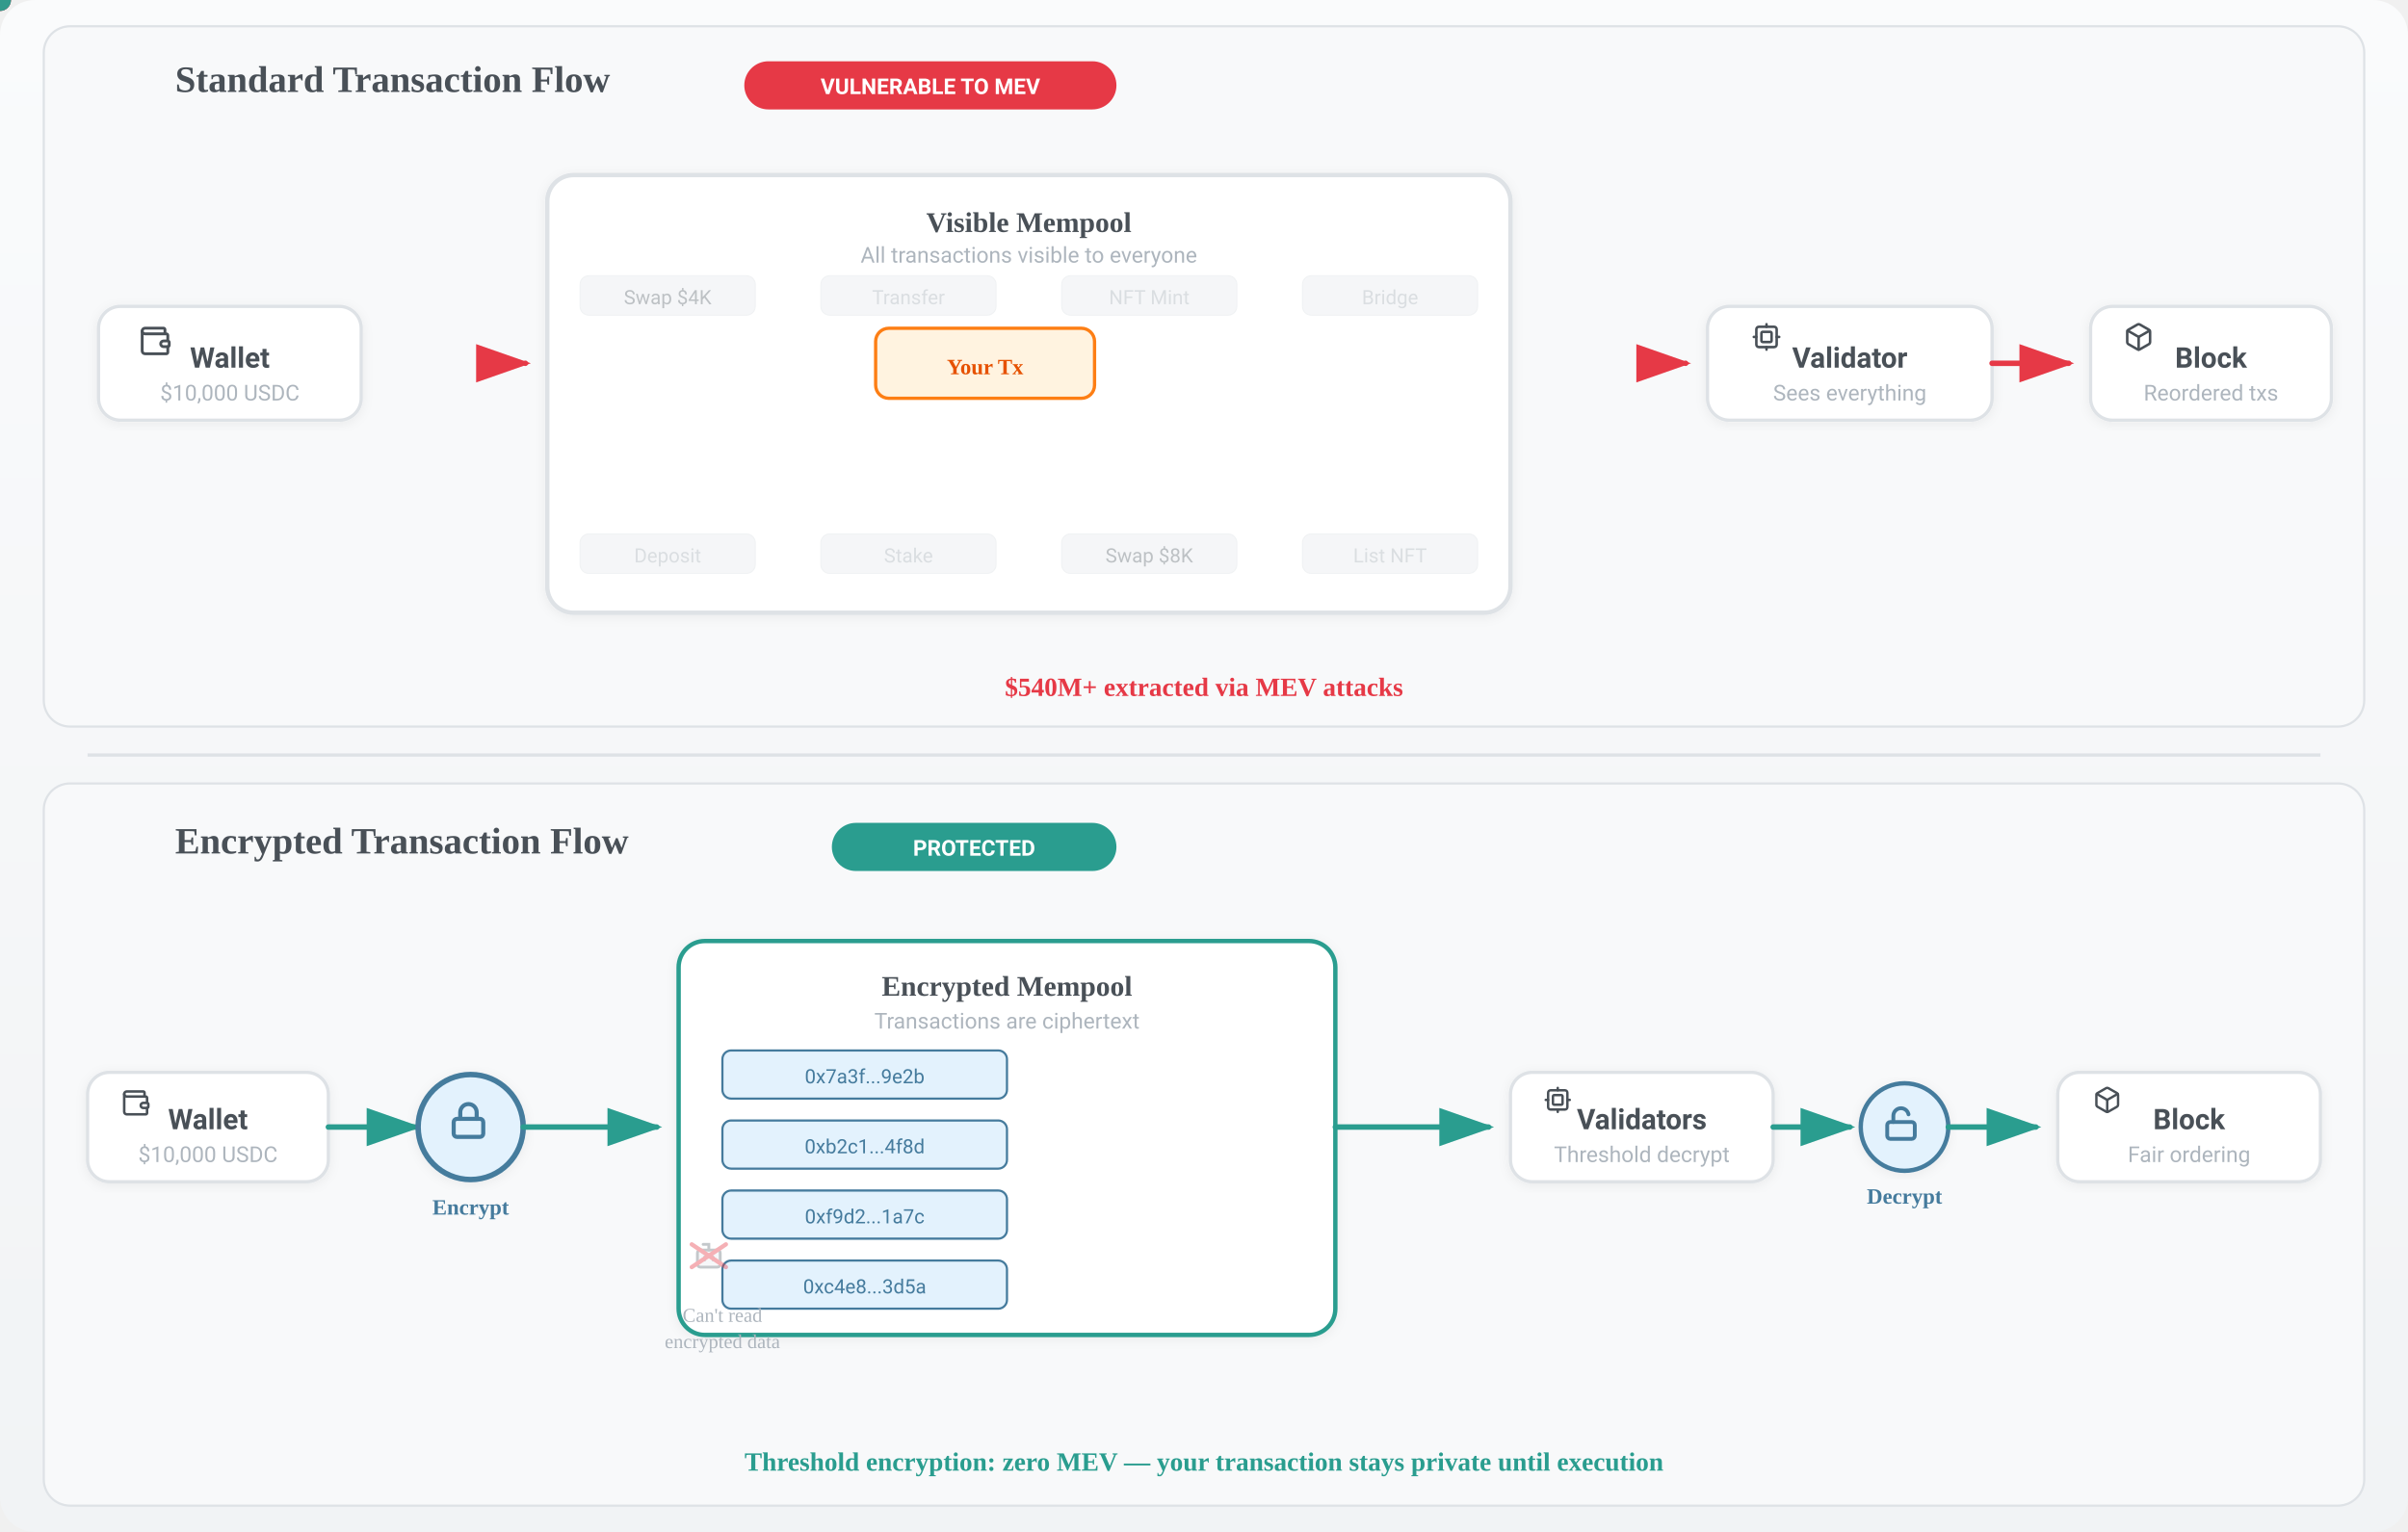
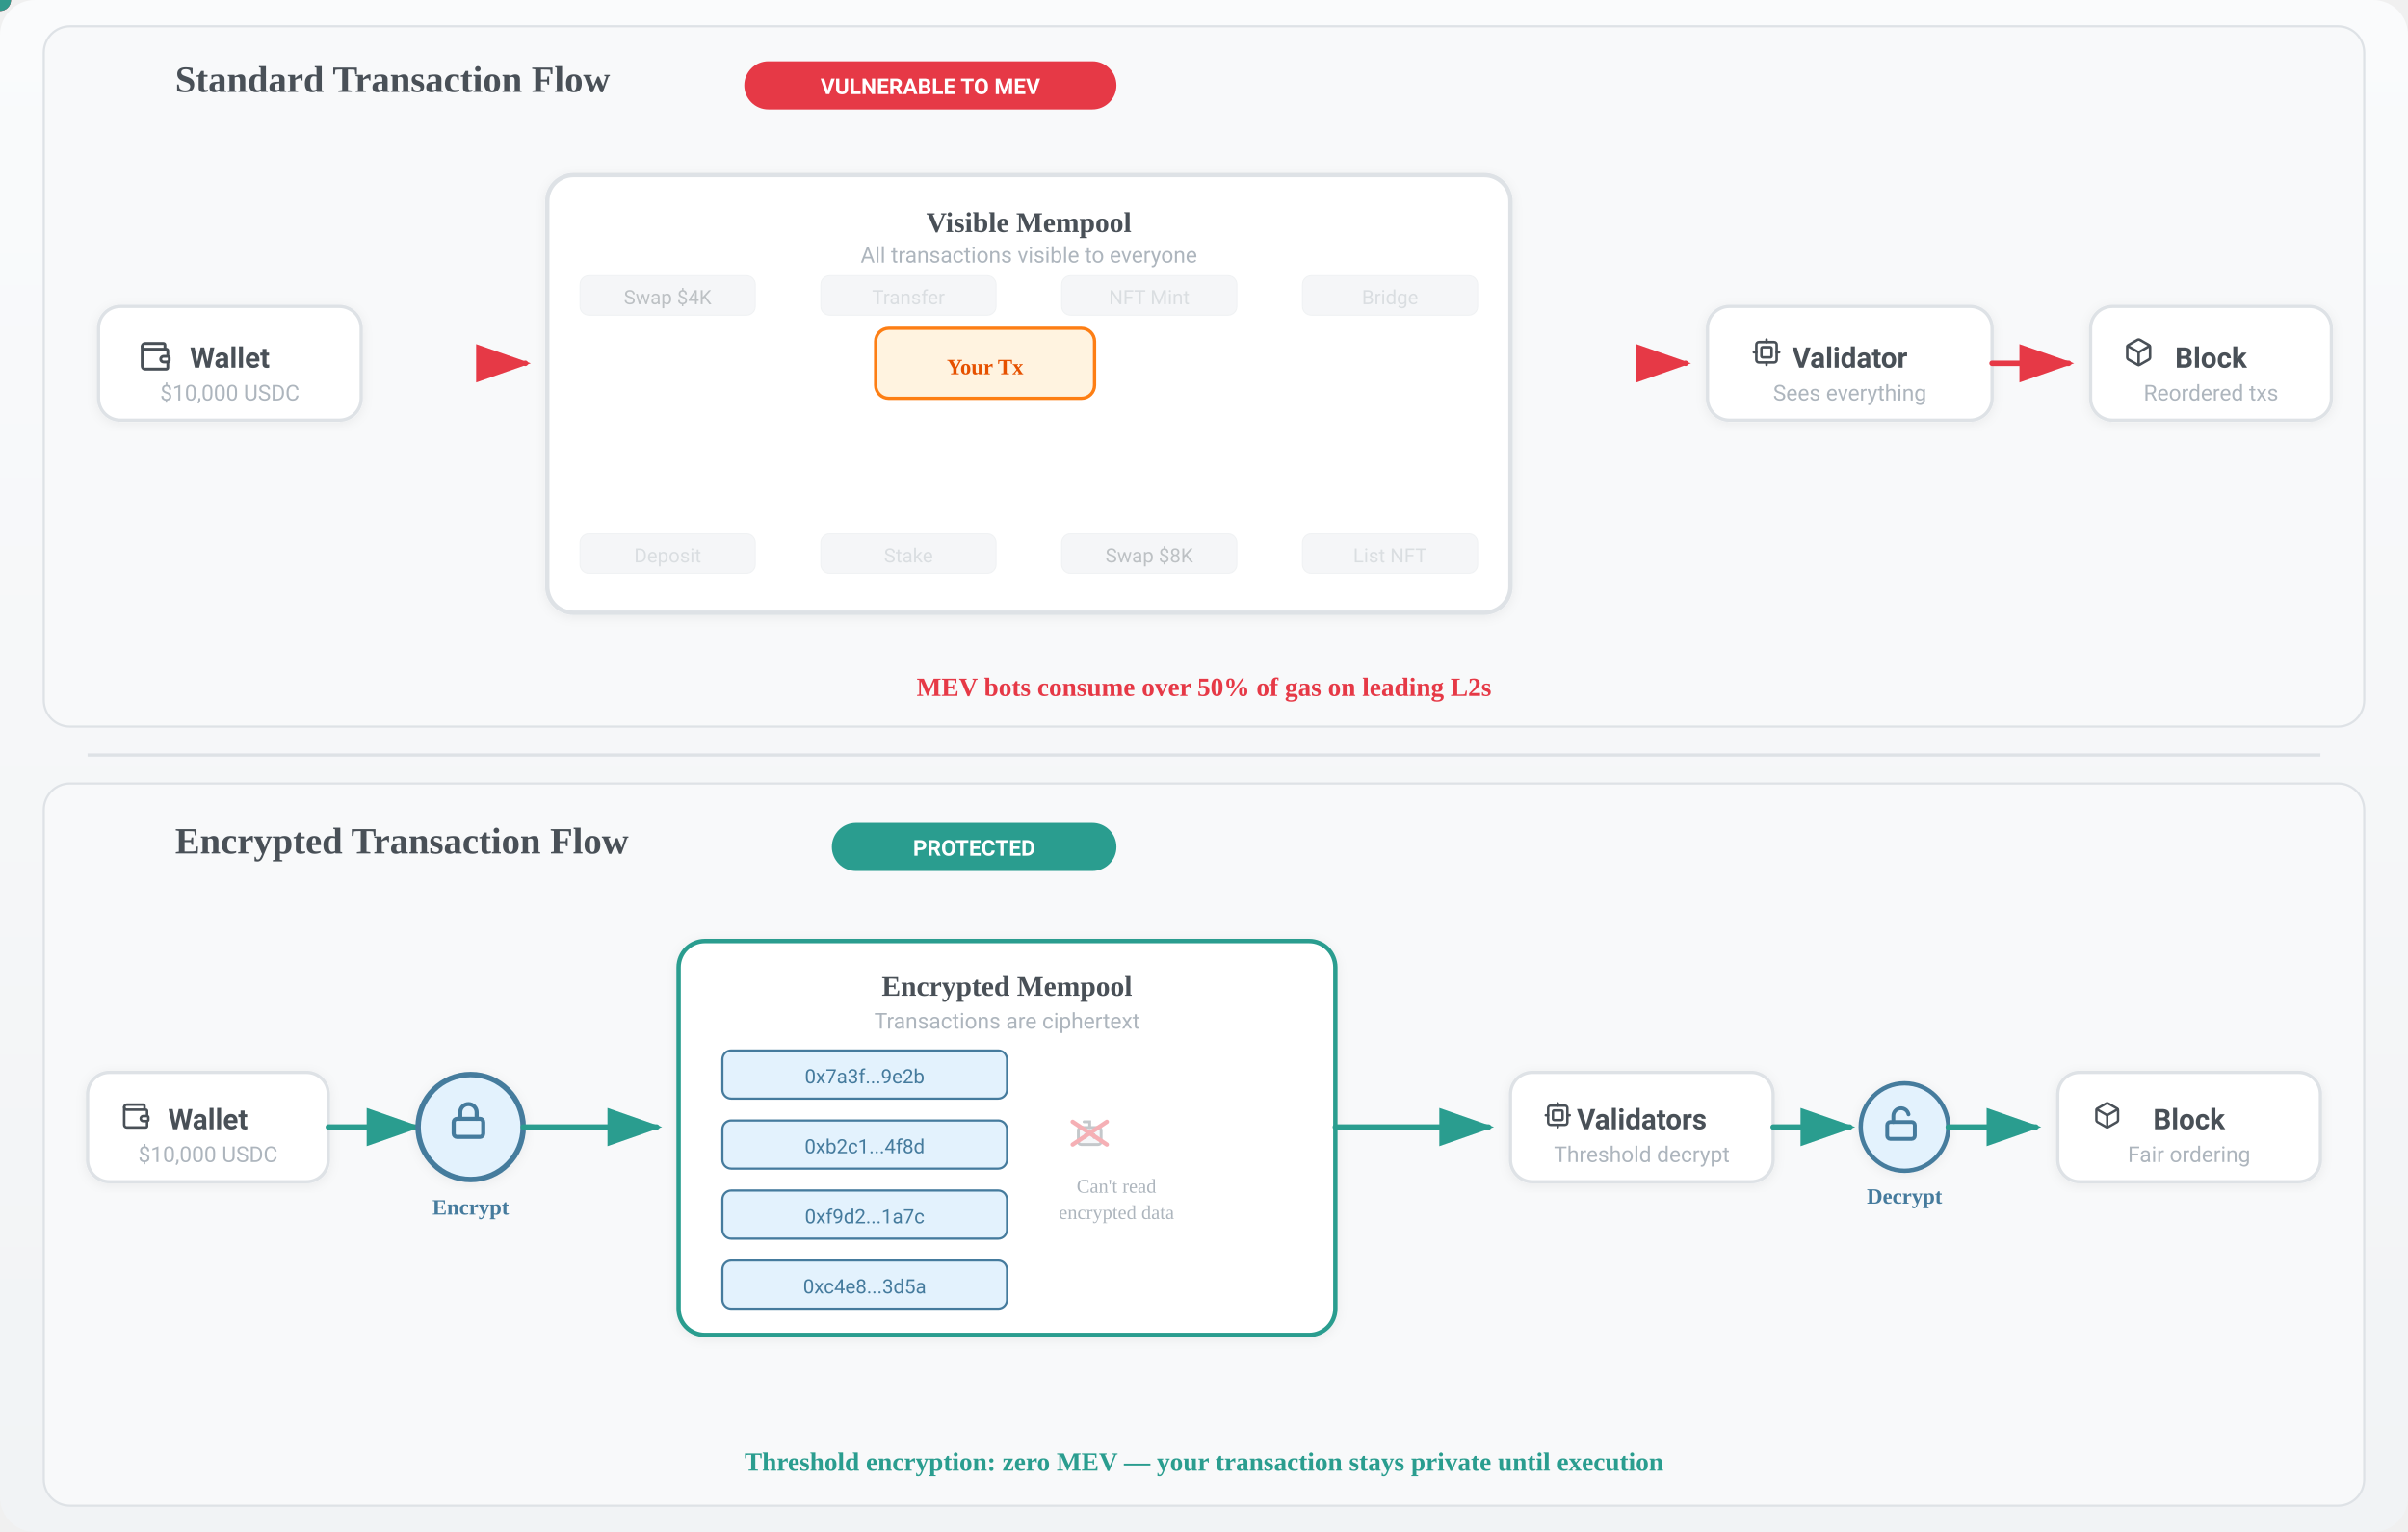
<svg xmlns="http://www.w3.org/2000/svg" viewBox="0 0 1100 700" role="img" aria-label="Visible versus encrypted transaction flow comparison showing MEV vulnerability">
  <defs>
    <filter id="shadow">
      <feDropShadow dx="0" dy="1" stdDeviation="2.5" flood-color="#000" flood-opacity="0.06" />
    </filter>
    <marker id="arr-red" markerWidth="10" markerHeight="7" refX="9" refY="3.5" orient="auto">
      <path d="M0,0 L10,3.5 L0,7" fill="#e63946" />
    </marker>
    <marker id="arr-teal" markerWidth="10" markerHeight="7" refX="9" refY="3.5" orient="auto">
      <path d="M0,0 L10,3.5 L0,7" fill="#2a9d8f" />
    </marker>
    <linearGradient id="bg" x1="0" y1="0" x2="0" y2="1">
      <stop offset="0%" stop-color="#fafbfc" />
      <stop offset="100%" stop-color="#f1f3f5" />
    </linearGradient>
    <linearGradient id="panel-l" x1="0" y1="0" x2="0" y2="1">
      <stop offset="0%" stop-color="#fff5f5" stop-opacity="0.4" />
      <stop offset="100%" stop-color="#ffffff" />
    </linearGradient>
    <linearGradient id="panel-r" x1="0" y1="0" x2="0" y2="1">
      <stop offset="0%" stop-color="#f0fdf9" stop-opacity="0.4" />
      <stop offset="100%" stop-color="#ffffff" />
    </linearGradient>
  </defs>
  <style>
    @media (prefers-reduced-motion: reduce) {
      * { animation: none !important; }
    }
    .text { font-family: -apple-system, BlinkMacSystemFont, 'Segoe UI', Roboto, sans-serif; }
    .badge-text { font-size: 10px; font-weight: 700; fill: white; text-anchor: middle; }
    .node-label { font-size: 13px; font-weight: 600; fill: #495057; text-anchor: middle; }
    .sub { font-size: 10px; fill: #adb5bd; text-anchor: middle; }
    .flow-line { stroke-width: 2.5; fill: none; stroke-linecap: round; }
  </style>
  <rect width="1100" height="700" fill="url(#bg)" rx="16" />
  <g>
    <rect x="20" y="12" width="1060" height="320" rx="12" fill="#f8f9fa" stroke="#dee2e6" stroke-width="1" />
    <text x="80" y="42" font-size="17" font-weight="700" fill="#495057">Standard Transaction Flow</text>
    <rect x="340" y="28" width="170" height="22" rx="11" fill="#e63946" />
    <text x="425" y="43" class="badge-text text">VULNERABLE TO MEV</text>
    <rect x="45" y="140" width="120" height="52" rx="10" fill="white" stroke="#dee2e6" stroke-width="1.5" filter="url(#shadow)" />
-     <g transform="translate(63, 148) scale(0.65)" stroke="#495057" fill="none" stroke-width="2" stroke-linecap="round" stroke-linejoin="round">
+     <g transform="translate(63, 155) scale(0.65)" stroke="#495057" fill="none" stroke-width="2" stroke-linecap="round" stroke-linejoin="round">
      <path d="M19 7V4a1 1 0 0 0-1-1H5a2 2 0 0 0 0 4h15a1 1 0 0 1 1 1v4h-3a2 2 0 0 0 0 4h3a1 1 0 0 0 1-1v-2a1 1 0 0 0-1-1" />
      <path d="M3 5v14a2 2 0 0 0 2 2h15a1 1 0 0 0 1-1v-4" />
    </g>
    <text x="105" y="168" class="node-label text" font-size="12">Wallet</text>
    <text x="105" y="183" class="sub text" font-size="9">$10,000 USDC</text>
    <line x1="165" y1="166" x2="240" y2="166" stroke="#e63946" class="flow-line" stroke-dasharray="75" stroke-dashoffset="75" marker-end="url(#arr-red)">
      <animate attributeName="stroke-dashoffset" values="75;0" dur="1.2s" repeatCount="indefinite" />
    </line>
    <circle r="5" fill="#e63946" opacity="0.8">
      <animate attributeName="cx" values="165;240" dur="1s" calcMode="spline" keySplines="0.4 0 0.6 1" repeatCount="indefinite" />
      <animate attributeName="cy" values="166;166" dur="1s" repeatCount="indefinite" />
      <animate attributeName="opacity" values="0.8;0" dur="1s" repeatCount="indefinite" />
    </circle>
    <rect x="250" y="80" width="440" height="200" rx="12" fill="white" stroke="#dee2e6" stroke-width="2" filter="url(#shadow)" />
    <text x="470" y="106" font-size="13" font-weight="700" fill="#495057" text-anchor="middle">Visible Mempool</text>
    <text x="470" y="120" class="sub text">All transactions visible to everyone</text>
    <g opacity="0.45">
      <rect x="265" y="126" width="80" height="18" rx="4" fill="#e9ecef" stroke="#dee2e6" stroke-width="0.5" />
      <text x="305" y="139" font-size="9" fill="#6c757d" text-anchor="middle" class="text">Swap $4K</text>
      <rect x="375" y="126" width="80" height="18" rx="4" fill="#e9ecef" stroke="#dee2e6" stroke-width="0.5" />
      <text x="415" y="139" font-size="9" fill="#adb5bd" text-anchor="middle" class="text">Transfer</text>
      <rect x="485" y="126" width="80" height="18" rx="4" fill="#e9ecef" stroke="#dee2e6" stroke-width="0.5" />
      <text x="525" y="139" font-size="9" fill="#adb5bd" text-anchor="middle" class="text">NFT Mint</text>
      <rect x="595" y="126" width="80" height="18" rx="4" fill="#e9ecef" stroke="#dee2e6" stroke-width="0.5" />
      <text x="635" y="139" font-size="9" fill="#adb5bd" text-anchor="middle" class="text">Bridge</text>
      <rect x="265" y="244" width="80" height="18" rx="4" fill="#e9ecef" stroke="#dee2e6" stroke-width="0.5" />
      <text x="305" y="257" font-size="9" fill="#adb5bd" text-anchor="middle" class="text">Deposit</text>
      <rect x="375" y="244" width="80" height="18" rx="4" fill="#e9ecef" stroke="#dee2e6" stroke-width="0.5" />
      <text x="415" y="257" font-size="9" fill="#adb5bd" text-anchor="middle" class="text">Stake</text>
      <rect x="485" y="244" width="80" height="18" rx="4" fill="#e9ecef" stroke="#dee2e6" stroke-width="0.5" />
      <text x="525" y="257" font-size="9" fill="#6c757d" text-anchor="middle" class="text">Swap $8K</text>
      <rect x="595" y="244" width="80" height="18" rx="4" fill="#e9ecef" stroke="#dee2e6" stroke-width="0.5" />
      <text x="635" y="257" font-size="9" fill="#adb5bd" text-anchor="middle" class="text">List NFT</text>
    </g>
    <g transform="translate(280, 150)">
      <rect width="100" height="32" rx="6" fill="#e63946" opacity="0" filter="url(#shadow)">
        <animate attributeName="opacity" values="0;0;0.9;0.9;0.9;0" dur="4s" repeatCount="indefinite" />
        <animate attributeName="x" values="-50;0;0;0;0;0" dur="4s" calcMode="spline" keySplines="0.4 0 0.6 1;0.4 0 0.6 1;0.4 0 0.6 1;0.4 0 0.6 1;0.4 0 0.6 1" repeatCount="indefinite" />
      </rect>
      <text x="50" y="21" fill="white" font-size="10" font-weight="700" text-anchor="middle" opacity="0">
        <animate attributeName="opacity" values="0;0;0;1;1;0" dur="4s" repeatCount="indefinite" />
        MEV Buy
      </text>
      <text x="50" y="50" fill="#e63946" font-size="9" font-weight="700" text-anchor="middle" opacity="0">
        <animate attributeName="opacity" values="0;0;0;0.8;0.8;0" dur="4s" repeatCount="indefinite" />
        FRONT-RUN
      </text>
      <rect x="120" y="0" width="100" height="32" rx="6" fill="#fff3e0" stroke="#fd7e14" stroke-width="1.5" />
      <text x="170" y="21" fill="#e65100" font-size="10" font-weight="700" text-anchor="middle">Your Tx</text>
      <rect width="100" height="32" rx="6" fill="#e63946" opacity="0" filter="url(#shadow)">
        <animate attributeName="opacity" values="0;0;0;0.9;0.9;0" dur="4s" begin="0.6s" repeatCount="indefinite" />
        <animate attributeName="x" values="290;240;240;240;240;240" dur="4s" begin="0.6s" calcMode="spline" keySplines="0.4 0 0.6 1;0.4 0 0.6 1;0.4 0 0.6 1;0.4 0 0.6 1;0.4 0 0.6 1" repeatCount="indefinite" />
      </rect>
      <text x="290" y="21" fill="white" font-size="10" font-weight="700" text-anchor="middle" opacity="0">
        <animate attributeName="opacity" values="0;0;0;1;1;0" dur="4s" begin="0.6s" repeatCount="indefinite" />
        MEV Sell
      </text>
      <text x="290" y="50" fill="#e63946" font-size="9" font-weight="700" text-anchor="middle" opacity="0">
        <animate attributeName="opacity" values="0;0;0;0.8;0.8;0" dur="4s" begin="0.6s" repeatCount="indefinite" />
        BACK-RUN
      </text>
      <path d="M115,32 L122,10" stroke="#e63946" stroke-width="1.5" stroke-dasharray="3,2" opacity="0">
        <animate attributeName="opacity" values="0;0;0.7;0.7;0.7;0" dur="4s" repeatCount="indefinite" />
      </path>
      <path d="M225,32 L218,10" stroke="#e63946" stroke-width="1.5" stroke-dasharray="3,2" opacity="0">
        <animate attributeName="opacity" values="0;0;0;0.7;0.7;0" dur="4s" begin="0.6s" repeatCount="indefinite" />
      </path>
      <g transform="translate(370, 0)" opacity="0">
        <animate attributeName="opacity" values="0;0;0;1;1;0" dur="4s" repeatCount="indefinite" />
        <text x="0" y="14" font-size="10" fill="#6c757d" class="text">Cost:</text>
        <text x="0" y="30" font-size="12" fill="#e63946" font-weight="700" class="text">$5.37</text>
        <text x="0" y="44" font-size="9" fill="#e63946" class="text">(+7.4%)</text>
      </g>
    </g>
    <line x1="690" y1="166" x2="770" y2="166" stroke="#e63946" class="flow-line" stroke-dasharray="80" stroke-dashoffset="80" marker-end="url(#arr-red)">
      <animate attributeName="stroke-dashoffset" values="80;0" dur="1.2s" begin="0.3s" repeatCount="indefinite" />
    </line>
    <circle r="5" fill="#e63946" opacity="0.8">
      <animate attributeName="cx" values="690;770" dur="1s" begin="0.3s" calcMode="spline" keySplines="0.4 0 0.6 1" repeatCount="indefinite" />
      <animate attributeName="cy" values="166;166" dur="1s" begin="0.3s" repeatCount="indefinite" />
      <animate attributeName="opacity" values="0.8;0" dur="1s" begin="0.3s" repeatCount="indefinite" />
    </circle>
    <rect x="780" y="140" width="130" height="52" rx="10" fill="white" stroke="#dee2e6" stroke-width="1.5" filter="url(#shadow)" />
-     <g transform="translate(800, 147) scale(0.58)" stroke="#495057" fill="none" stroke-width="2" stroke-linecap="round" stroke-linejoin="round">
+     <g transform="translate(800, 154) scale(0.58)" stroke="#495057" fill="none" stroke-width="2" stroke-linecap="round" stroke-linejoin="round">
      <rect x="4" y="4" width="16" height="16" rx="2" />
      <rect x="8" y="8" width="8" height="8" rx="1" />
      <path d="M12 2v2" />
      <path d="M12 20v2" />
      <path d="M2 12h2" />
      <path d="M20 12h2" />
    </g>
    <text x="845" y="168" class="node-label text" font-size="12">Validator</text>
    <text x="845" y="183" class="sub text" font-size="9">Sees everything</text>
    <line x1="910" y1="166" x2="945" y2="166" stroke="#e63946" class="flow-line" marker-end="url(#arr-red)" />
    <rect x="955" y="140" width="110" height="52" rx="10" fill="white" stroke="#dee2e6" stroke-width="1.5" filter="url(#shadow)" />
-     <g transform="translate(970, 147) scale(0.58)" stroke="#495057" fill="none" stroke-width="2" stroke-linecap="round" stroke-linejoin="round">
+     <g transform="translate(970, 154) scale(0.58)" stroke="#495057" fill="none" stroke-width="2" stroke-linecap="round" stroke-linejoin="round">
      <path d="M21 8a2 2 0 0 0-1-1.73l-7-4a2 2 0 0 0-2 0l-7 4A2 2 0 0 0 3 8v8a2 2 0 0 0 1 1.73l7 4a2 2 0 0 0 2 0l7-4A2 2 0 0 0 21 16Z" />
      <path d="m3.3 7 8.7 5 8.7-5" />
      <path d="M12 22V12" />
    </g>
    <text x="1010" y="168" class="node-label text" font-size="12">Block</text>
    <text x="1010" y="183" class="sub text" font-size="9">Reordered txs</text>
-     <text x="550" y="318" font-size="12" fill="#e63946" text-anchor="middle" font-weight="600">$540M+ extracted via MEV attacks</text>
+     <text x="550" y="318" font-size="12" fill="#e63946" text-anchor="middle" font-weight="600">MEV bots consume over 50% of gas on leading L2s</text>
  </g>
  <line x1="40" y1="345" x2="1060" y2="345" stroke="#dee2e6" stroke-width="1.5" />
  <g>
    <rect x="20" y="358" width="1060" height="330" rx="12" fill="#f8f9fa" stroke="#dee2e6" stroke-width="1" />
    <text x="80" y="390" font-size="17" font-weight="700" fill="#495057">Encrypted Transaction Flow</text>
    <rect x="380" y="376" width="130" height="22" rx="11" fill="#2a9d8f" />
    <text x="445" y="391" class="badge-text text">PROTECTED</text>
    <rect x="40" y="490" width="110" height="50" rx="10" fill="white" stroke="#dee2e6" stroke-width="1.5" filter="url(#shadow)" />
-     <g transform="translate(55, 497) scale(0.58)" stroke="#495057" fill="none" stroke-width="2" stroke-linecap="round" stroke-linejoin="round">
+     <g transform="translate(55, 503) scale(0.58)" stroke="#495057" fill="none" stroke-width="2" stroke-linecap="round" stroke-linejoin="round">
      <path d="M19 7V4a1 1 0 0 0-1-1H5a2 2 0 0 0 0 4h15a1 1 0 0 1 1 1v4h-3a2 2 0 0 0 0 4h3a1 1 0 0 0 1-1v-2a1 1 0 0 0-1-1" />
      <path d="M3 5v14a2 2 0 0 0 2 2h15a1 1 0 0 0 1-1v-4" />
    </g>
    <text x="95" y="516" class="node-label text" font-size="12">Wallet</text>
    <text x="95" y="531" class="sub text" font-size="9">$10,000 USDC</text>
    <line x1="150" y1="515" x2="190" y2="515" stroke="#2a9d8f" class="flow-line" marker-end="url(#arr-teal)" />
    <circle cx="215" cy="515" r="24" fill="#e3f2fd" stroke="#457b9d" stroke-width="2.5" filter="url(#shadow)" />
    <g transform="translate(205, 503) scale(0.75)" stroke="#457b9d" fill="none" stroke-width="2.5" stroke-linecap="round" stroke-linejoin="round">
      <rect width="18" height="11" x="3" y="11" rx="2" ry="2" />
      <path d="M7 11V7a5 5 0 0 1 10 0v4" />
    </g>
    <circle cx="215" cy="515" r="28" fill="none" stroke="#457b9d" stroke-width="1.5" opacity="0">
      <animate attributeName="r" values="24;38;24" dur="3s" calcMode="spline" keySplines="0.4 0 0.6 1;0.4 0 0.6 1" repeatCount="indefinite" />
      <animate attributeName="opacity" values="0.4;0;0.4" dur="3s" repeatCount="indefinite" />
    </circle>
    <text x="215" y="555" font-size="10" fill="#457b9d" text-anchor="middle" font-weight="600">Encrypt</text>
    <line x1="239" y1="515" x2="300" y2="515" stroke="#2a9d8f" class="flow-line" marker-end="url(#arr-teal)" />
    <circle r="5" fill="#2a9d8f" opacity="0.8">
      <animate attributeName="cx" values="239;300" dur="0.8s" calcMode="spline" keySplines="0.4 0 0.6 1" repeatCount="indefinite" />
      <animate attributeName="cy" values="515;515" dur="0.8s" repeatCount="indefinite" />
      <animate attributeName="opacity" values="0.8;0" dur="0.8s" repeatCount="indefinite" />
    </circle>
    <rect x="310" y="430" width="300" height="180" rx="12" fill="white" stroke="#2a9d8f" stroke-width="2" filter="url(#shadow)" />
    <text x="460" y="455" font-size="13" font-weight="700" fill="#495057" text-anchor="middle">Encrypted Mempool</text>
    <text x="460" y="470" class="sub text">Transactions are ciphertext</text>
    <g transform="translate(330, 480)">
      <rect width="130" height="22" rx="4" fill="#e3f2fd" stroke="#457b9d" stroke-width="1" />
      <text x="65" y="15" font-size="9" text-anchor="middle" fill="#457b9d" font-family="monospace" class="text">0x7a3f...9e2b</text>
      <rect y="32" width="130" height="22" rx="4" fill="#e3f2fd" stroke="#457b9d" stroke-width="1" />
      <text x="65" y="47" font-size="9" text-anchor="middle" fill="#457b9d" font-family="monospace" class="text">0xb2c1...4f8d</text>
      <rect y="64" width="130" height="22" rx="4" fill="#e3f2fd" stroke="#457b9d" stroke-width="1" />
      <text x="65" y="79" font-size="9" text-anchor="middle" fill="#457b9d" font-family="monospace" class="text">0xf9d2...1a7c</text>
      <rect y="96" width="130" height="22" rx="4" fill="#e3f2fd" stroke="#457b9d" stroke-width="1" />
      <text x="65" y="111" font-size="9" text-anchor="middle" fill="#457b9d" font-family="monospace" class="text">0xc4e8...3d5a</text>
    </g>
    <g transform="translate(504, 490) scale(1.6)" opacity="0">
      <animate attributeName="opacity" values="0;0.5;0.3;0.5;0" dur="4s" repeatCount="indefinite" />
      <path d="M20 13c0 5-3.5 7.5-7.66 8.95a1 1 0 0 1-.67-.01C7.5 20.5 4 18 4 13V6a1 1 0 0 1 1-1c2 0 4.5-1.2 6.24-2.72a1.17 1.17 0 0 1 1.52 0C14.51 3.81 17 5 19 5a1 1 0 0 1 1 1z" fill="none" stroke="#2a9d8f" stroke-width="1.5" stroke-linecap="round" stroke-linejoin="round" />
    </g>
-     <g opacity="0.4" transform="translate(316, 566) scale(0.65)">
+     <g opacity="0.4" transform="translate(490, 510) scale(0.65)">
      <rect width="16" height="12" x="4" y="8" rx="2" stroke="#6c757d" fill="#e9ecef" stroke-width="2" />
      <path d="M12 8V4H8" stroke="#6c757d" fill="none" stroke-width="2" stroke-linecap="round" />
      <path d="M15 13v2" stroke="#6c757d" fill="none" stroke-width="2" stroke-linecap="round" />
      <path d="M9 13v2" stroke="#6c757d" fill="none" stroke-width="2" stroke-linecap="round" />
      <line x1="0" y1="4" x2="24" y2="20" stroke="#e63946" stroke-width="3" stroke-linecap="round" />
      <line x1="24" y1="4" x2="0" y2="20" stroke="#e63946" stroke-width="3" stroke-linecap="round" />
    </g>
-     <text x="330" y="604" font-size="9" fill="#adb5bd" text-anchor="middle">Can't read</text>
-     <text x="330" y="616" font-size="9" fill="#adb5bd" text-anchor="middle">encrypted data</text>
+     <text x="510" y="545" font-size="9" fill="#adb5bd" text-anchor="middle">Can't read</text>
+     <text x="510" y="557" font-size="9" fill="#adb5bd" text-anchor="middle">encrypted data</text>
    <line x1="610" y1="515" x2="680" y2="515" stroke="#2a9d8f" class="flow-line" marker-end="url(#arr-teal)" />
    <circle r="5" fill="#2a9d8f" opacity="0.8">
      <animate attributeName="cx" values="610;680" dur="0.8s" begin="0.2s" calcMode="spline" keySplines="0.4 0 0.6 1" repeatCount="indefinite" />
      <animate attributeName="cy" values="515;515" dur="0.8s" begin="0.2s" repeatCount="indefinite" />
      <animate attributeName="opacity" values="0.8;0" dur="0.8s" begin="0.2s" repeatCount="indefinite" />
    </circle>
    <rect x="690" y="490" width="120" height="50" rx="10" fill="white" stroke="#dee2e6" stroke-width="1.5" filter="url(#shadow)" />
-     <g transform="translate(705, 496) scale(0.55)" stroke="#495057" fill="none" stroke-width="2" stroke-linecap="round" stroke-linejoin="round">
+     <g transform="translate(705, 503) scale(0.55)" stroke="#495057" fill="none" stroke-width="2" stroke-linecap="round" stroke-linejoin="round">
      <rect x="4" y="4" width="16" height="16" rx="2" />
      <rect x="8" y="8" width="8" height="8" rx="1" />
      <path d="M12 2v2" />
      <path d="M12 20v2" />
      <path d="M2 12h2" />
      <path d="M20 12h2" />
    </g>
    <text x="750" y="516" class="node-label text" font-size="12">Validators</text>
    <text x="750" y="531" class="sub text" font-size="9">Threshold decrypt</text>
    <line x1="810" y1="515" x2="845" y2="515" stroke="#2a9d8f" class="flow-line" marker-end="url(#arr-teal)" />
    <circle cx="870" cy="515" r="20" fill="#e3f2fd" stroke="#457b9d" stroke-width="2" filter="url(#shadow)" />
    <g transform="translate(860, 505) scale(0.7)" stroke="#457b9d" fill="none" stroke-width="2.5" stroke-linecap="round" stroke-linejoin="round">
      <rect width="18" height="11" x="3" y="11" rx="2" ry="2" />
      <path d="M7 11V7a5 5 0 0 1 9.9-1" />
    </g>
    <text x="870" y="550" font-size="10" fill="#457b9d" text-anchor="middle" font-weight="600">Decrypt</text>
    <line x1="890" y1="515" x2="930" y2="515" stroke="#2a9d8f" class="flow-line" marker-end="url(#arr-teal)" />
    <rect x="940" y="490" width="120" height="50" rx="10" fill="white" stroke="#dee2e6" stroke-width="1.5" filter="url(#shadow)" />
-     <g transform="translate(956, 496) scale(0.55)" stroke="#495057" fill="none" stroke-width="2" stroke-linecap="round" stroke-linejoin="round">
+     <g transform="translate(956, 503) scale(0.55)" stroke="#495057" fill="none" stroke-width="2" stroke-linecap="round" stroke-linejoin="round">
      <path d="M21 8a2 2 0 0 0-1-1.73l-7-4a2 2 0 0 0-2 0l-7 4A2 2 0 0 0 3 8v8a2 2 0 0 0 1 1.73l7 4a2 2 0 0 0 2 0l7-4A2 2 0 0 0 21 16Z" />
      <path d="m3.3 7 8.7 5 8.7-5" />
      <path d="M12 22V12" />
    </g>
    <text x="1000" y="516" class="node-label text" font-size="12">Block</text>
    <text x="1000" y="531" class="sub text" font-size="9">Fair ordering</text>
    <text x="550" y="672" font-size="12" fill="#2a9d8f" text-anchor="middle" font-weight="600">Threshold encryption: zero MEV — your transaction stays private until execution</text>
  </g>
</svg>
